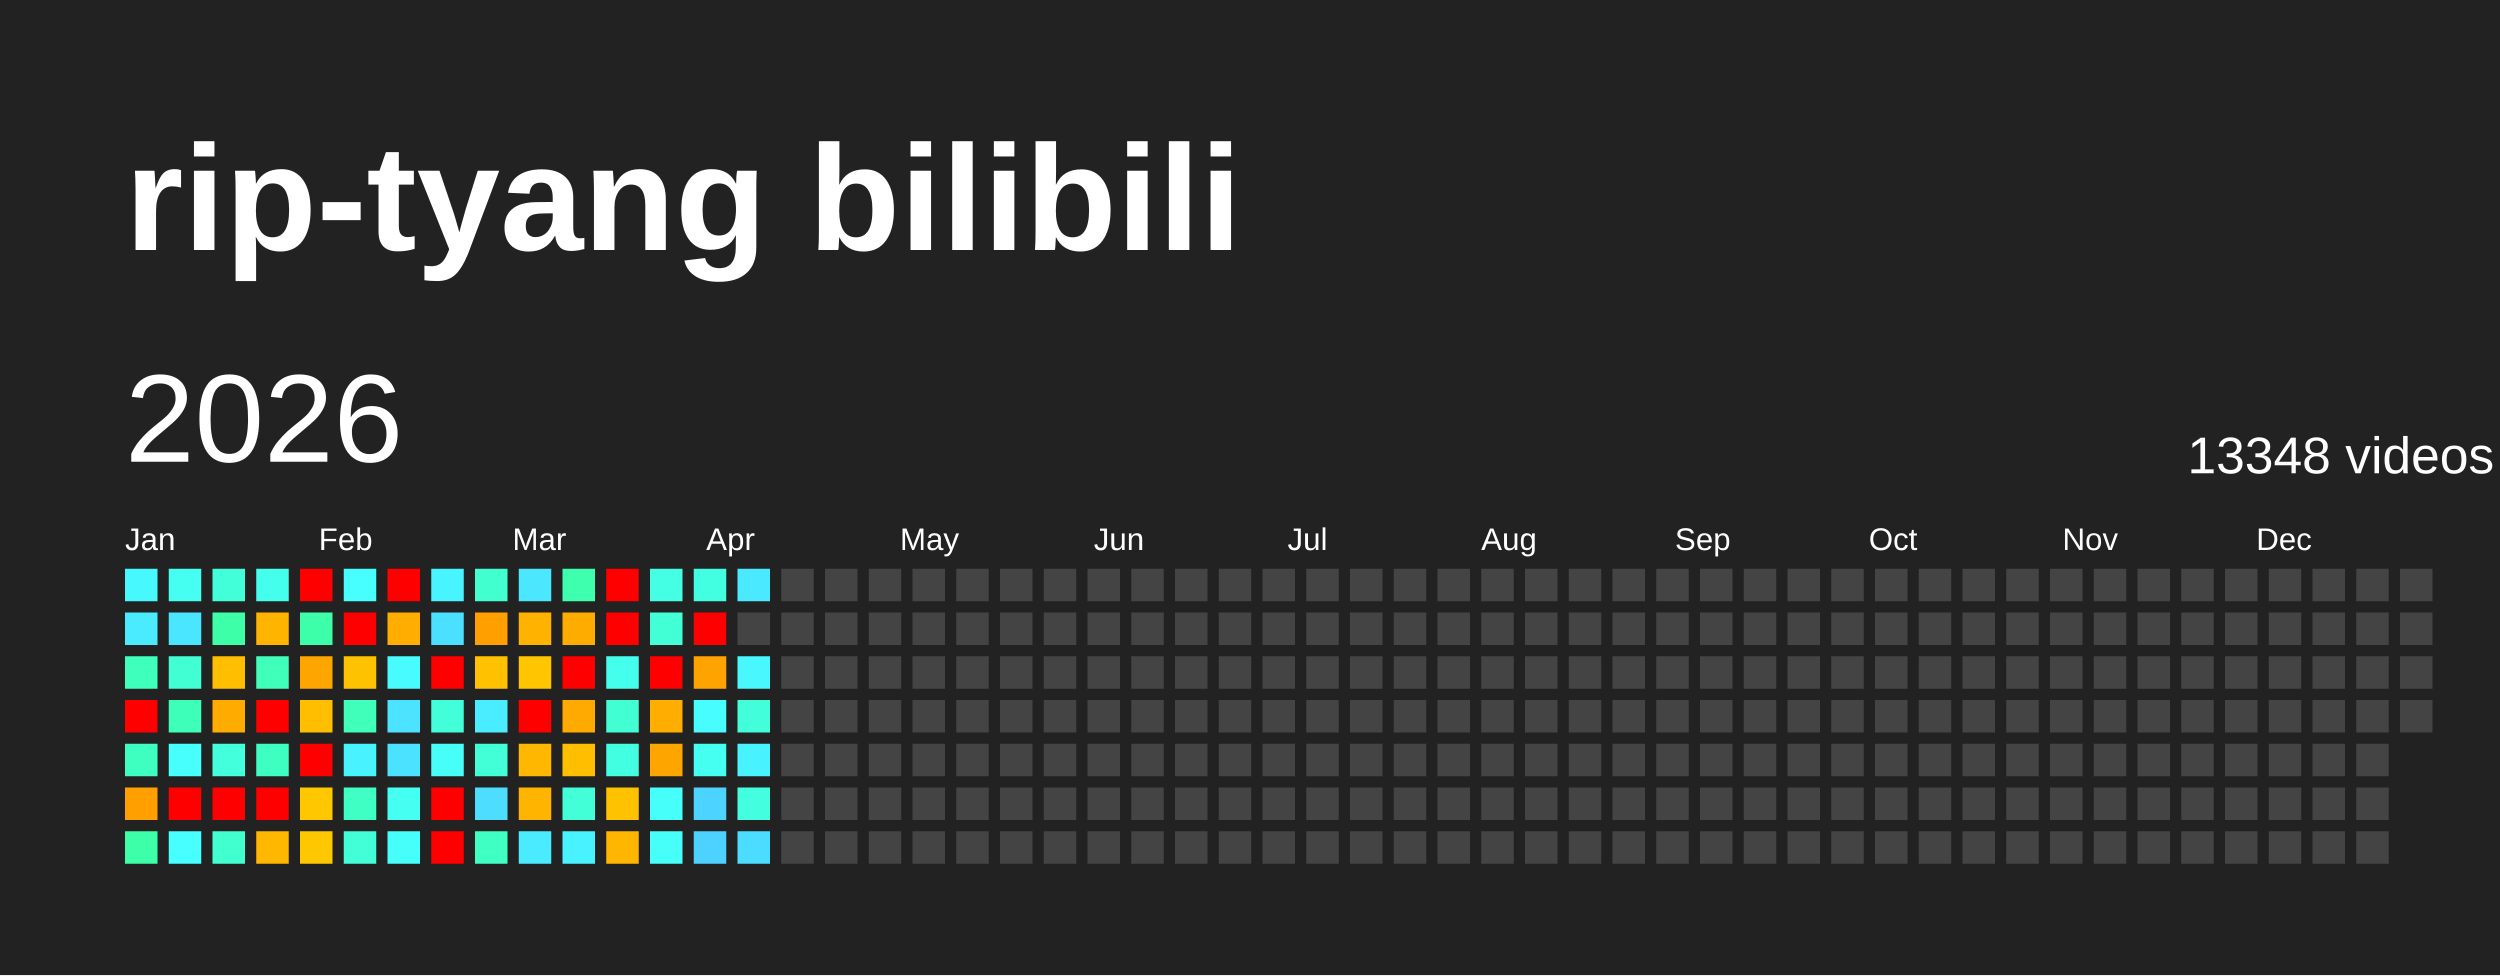
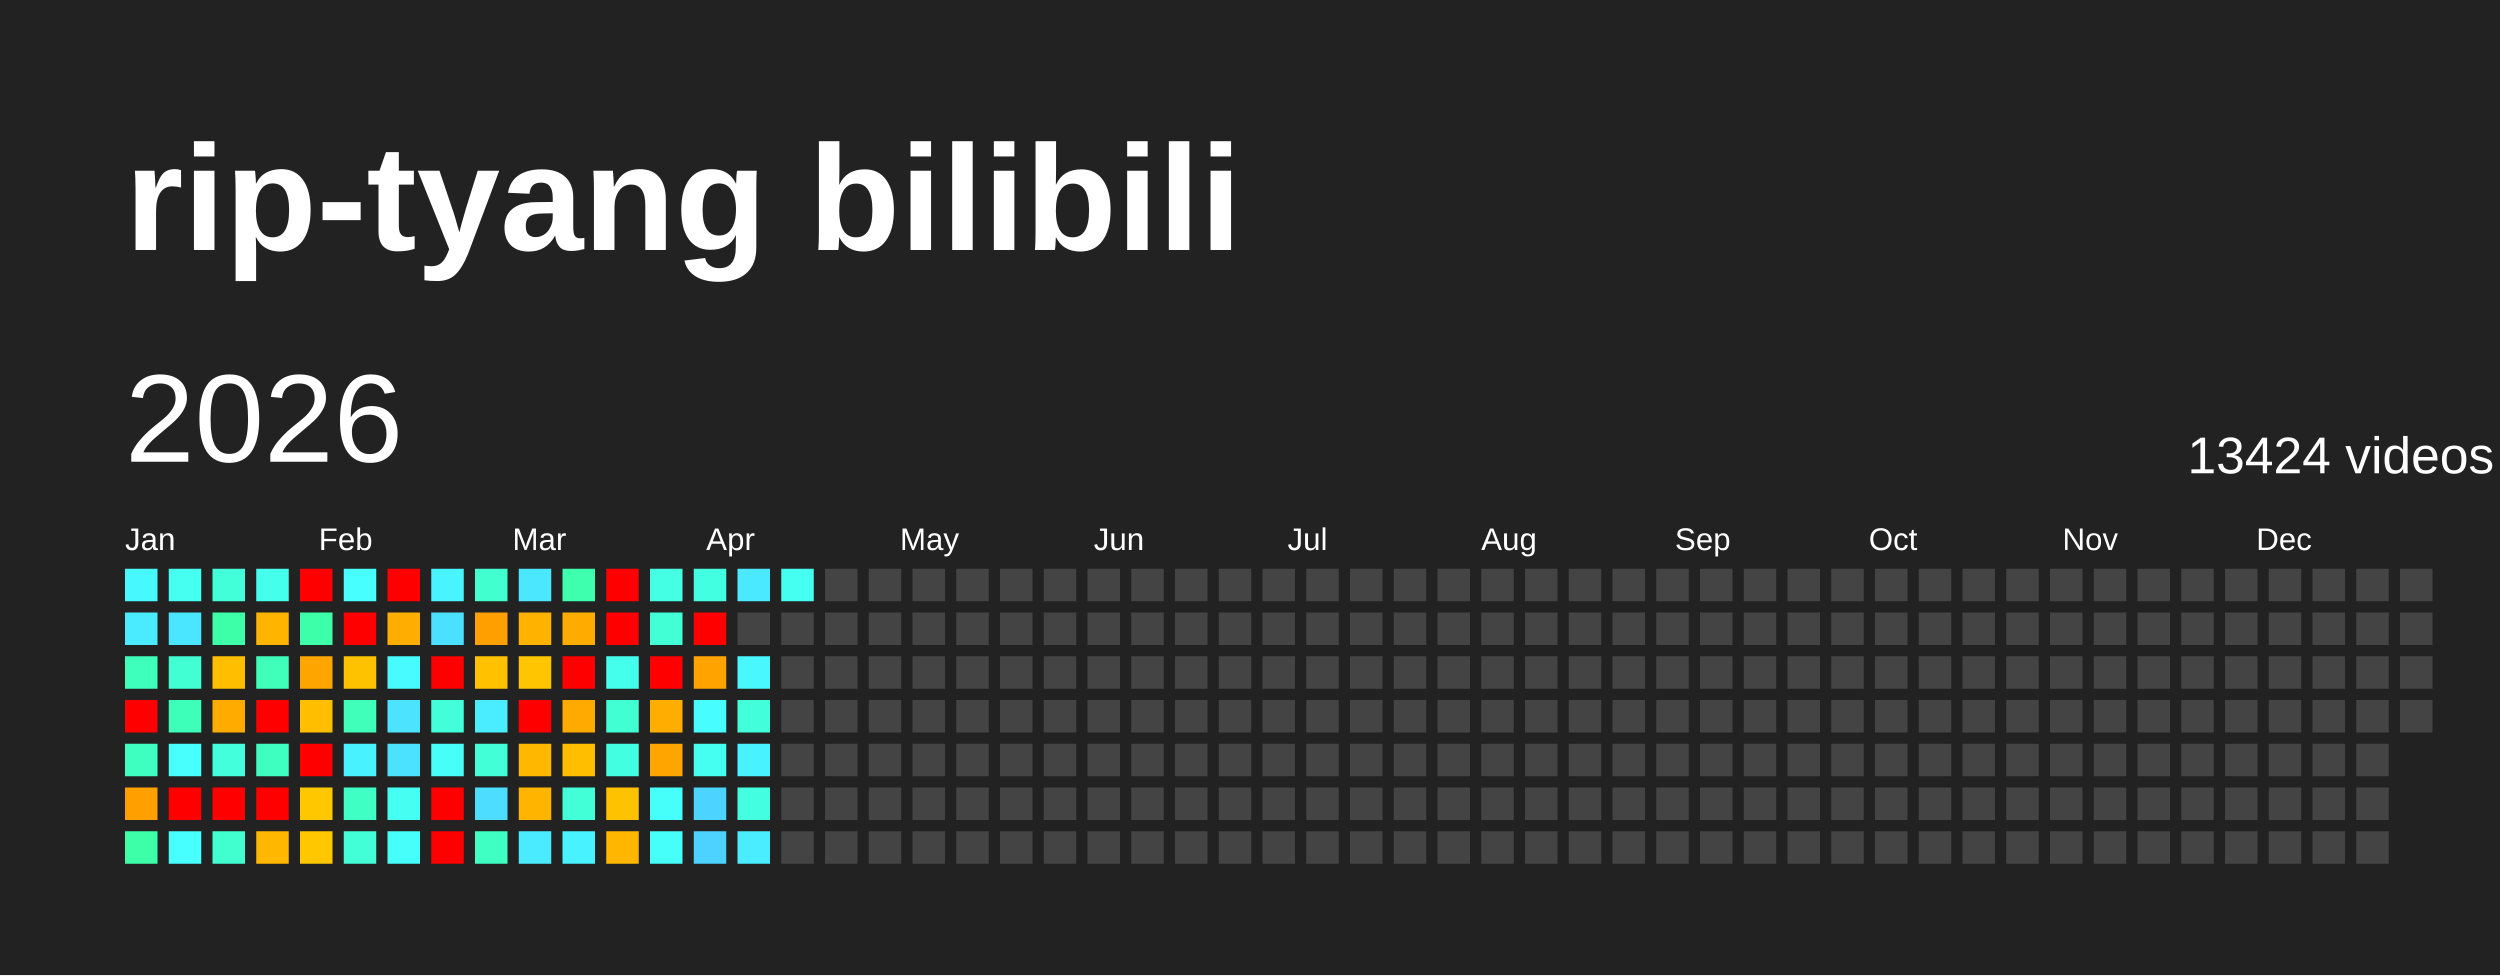
<svg xmlns="http://www.w3.org/2000/svg" baseProfile="full" height="78mm" version="1.1" viewBox="0,0,200,78" width="200mm">
  <defs />
  <rect fill="#222222" height="78" width="200" x="0" y="0" />
  <text fill="#FFFFFF" style="font-size:12px; font-family:Arial; font-weight:bold;" x="10" y="20">rip-tyang bilibili</text>
  <text dominant-baseline="hanging" fill="#FFFFFF" style="font-size:10.0px; font-family:Arial;" x="10" y="30">2026</text>
-   <text dominant-baseline="hanging" fill="#FFFFFF" style="font-size:4.125px; font-family:Arial;" x="175" y="35">13348 videos</text>
+   <text dominant-baseline="hanging" fill="#FFFFFF" style="font-size:4.125px; font-family:Arial;" x="175" y="35">13424 videos</text>
  <text fill="#FFFFFF" style="font-size:2.5px; font-family:Arial" x="10.0" y="44">Jan</text>
  <text fill="#FFFFFF" style="font-size:2.5px; font-family:Arial" x="25.5" y="44">Feb</text>
  <text fill="#FFFFFF" style="font-size:2.5px; font-family:Arial" x="41.0" y="44">Mar</text>
  <text fill="#FFFFFF" style="font-size:2.5px; font-family:Arial" x="56.5" y="44">Apr</text>
  <text fill="#FFFFFF" style="font-size:2.5px; font-family:Arial" x="72.0" y="44">May</text>
  <text fill="#FFFFFF" style="font-size:2.5px; font-family:Arial" x="87.5" y="44">Jun</text>
  <text fill="#FFFFFF" style="font-size:2.5px; font-family:Arial" x="103.0" y="44">Jul</text>
  <text fill="#FFFFFF" style="font-size:2.5px; font-family:Arial" x="118.5" y="44">Aug</text>
  <text fill="#FFFFFF" style="font-size:2.5px; font-family:Arial" x="134.0" y="44">Sep</text>
  <text fill="#FFFFFF" style="font-size:2.5px; font-family:Arial" x="149.5" y="44">Oct</text>
  <text fill="#FFFFFF" style="font-size:2.5px; font-family:Arial" x="165.0" y="44">Nov</text>
  <text fill="#FFFFFF" style="font-size:2.5px; font-family:Arial" x="180.5" y="44">Dec</text>
  <rect fill="#48f8ff" height="2.6" width="2.6" x="10.0" y="45.5" />
  <rect fill="#4aeaff" height="2.6" width="2.6" x="10.0" y="49.0" />
  <rect fill="#3fffbc" height="2.6" width="2.6" x="10.0" y="52.5" />
  <rect fill="red" height="2.6" width="2.6" x="10.0" y="56.0" />
  <rect fill="#3fffc0" height="2.6" width="2.6" x="10.0" y="59.5" />
  <rect fill="#ffa000" height="2.6" width="2.6" x="10.0" y="63.0" />
  <rect fill="#3cffa8" height="2.6" width="2.6" x="10.0" y="66.5" />
  <rect fill="#45fff0" height="2.6" width="2.6" x="13.5" y="45.5" />
  <rect fill="#4ae6ff" height="2.6" width="2.6" x="13.5" y="49.0" />
  <rect fill="#41ffd3" height="2.6" width="2.6" x="13.5" y="52.5" />
  <rect fill="#3effb9" height="2.6" width="2.6" x="13.5" y="56.0" />
  <rect fill="#47fffc" height="2.6" width="2.6" x="13.5" y="59.5" />
  <rect fill="red" height="2.6" width="2.6" x="13.5" y="63.0" />
  <rect fill="#47ffff" height="2.6" width="2.6" x="13.5" y="66.5" />
  <rect fill="#42ffd9" height="2.6" width="2.6" x="17.0" y="45.5" />
  <rect fill="#3cffa8" height="2.6" width="2.6" x="17.0" y="49.0" />
  <rect fill="#ffbf00" height="2.6" width="2.6" x="17.0" y="52.5" />
  <rect fill="#ffab00" height="2.6" width="2.6" x="17.0" y="56.0" />
  <rect fill="#43ffdc" height="2.6" width="2.6" x="17.0" y="59.5" />
  <rect fill="red" height="2.6" width="2.6" x="17.0" y="63.0" />
  <rect fill="#41ffcf" height="2.6" width="2.6" x="17.0" y="66.5" />
  <rect fill="#45ffed" height="2.6" width="2.6" x="20.5" y="45.5" />
  <rect fill="#ffb500" height="2.6" width="2.6" x="20.5" y="49.0" />
  <rect fill="#3fffba" height="2.6" width="2.6" x="20.5" y="52.5" />
  <rect fill="red" height="2.6" width="2.6" x="20.5" y="56.0" />
  <rect fill="#3fffc0" height="2.6" width="2.6" x="20.5" y="59.5" />
  <rect fill="red" height="2.6" width="2.6" x="20.5" y="63.0" />
  <rect fill="#ffb700" height="2.6" width="2.6" x="20.5" y="66.5" />
  <rect fill="red" height="2.6" width="2.6" x="24.0" y="45.5" />
  <rect fill="#3dffa9" height="2.6" width="2.6" x="24.0" y="49.0" />
  <rect fill="#ffa500" height="2.6" width="2.6" x="24.0" y="52.5" />
  <rect fill="#ffbf00" height="2.6" width="2.6" x="24.0" y="56.0" />
  <rect fill="red" height="2.6" width="2.6" x="24.0" y="59.5" />
  <rect fill="#ffc700" height="2.6" width="2.6" x="24.0" y="63.0" />
  <rect fill="#ffc700" height="2.6" width="2.6" x="24.0" y="66.5" />
  <rect fill="#47fffe" height="2.6" width="2.6" x="27.5" y="45.5" />
  <rect fill="red" height="2.6" width="2.6" x="27.5" y="49.0" />
  <rect fill="#ffc200" height="2.6" width="2.6" x="27.5" y="52.5" />
  <rect fill="#3fffba" height="2.6" width="2.6" x="27.5" y="56.0" />
  <rect fill="#49f2ff" height="2.6" width="2.6" x="27.5" y="59.5" />
  <rect fill="#40ffc4" height="2.6" width="2.6" x="27.5" y="63.0" />
  <rect fill="#42ffd7" height="2.6" width="2.6" x="27.5" y="66.5" />
  <rect fill="red" height="2.6" width="2.6" x="31.0" y="45.5" />
  <rect fill="#ffae00" height="2.6" width="2.6" x="31.0" y="49.0" />
  <rect fill="#48fbff" height="2.6" width="2.6" x="31.0" y="52.5" />
  <rect fill="#4be3ff" height="2.6" width="2.6" x="31.0" y="56.0" />
  <rect fill="#4be2ff" height="2.6" width="2.6" x="31.0" y="59.5" />
  <rect fill="#45fff3" height="2.6" width="2.6" x="31.0" y="63.0" />
  <rect fill="#46fffa" height="2.6" width="2.6" x="31.0" y="66.5" />
  <rect fill="#48f4ff" height="2.6" width="2.6" x="34.5" y="45.5" />
  <rect fill="#4be0ff" height="2.6" width="2.6" x="34.5" y="49.0" />
  <rect fill="red" height="2.6" width="2.6" x="34.5" y="52.5" />
  <rect fill="#42ffda" height="2.6" width="2.6" x="34.5" y="56.0" />
  <rect fill="#46fff8" height="2.6" width="2.6" x="34.5" y="59.5" />
  <rect fill="red" height="2.6" width="2.6" x="34.5" y="63.0" />
  <rect fill="red" height="2.6" width="2.6" x="34.5" y="66.5" />
  <rect fill="#41ffcf" height="2.6" width="2.6" x="38.0" y="45.5" />
  <rect fill="#ff9f00" height="2.6" width="2.6" x="38.0" y="49.0" />
  <rect fill="#ffc100" height="2.6" width="2.6" x="38.0" y="52.5" />
  <rect fill="#49edff" height="2.6" width="2.6" x="38.0" y="56.0" />
  <rect fill="#42ffd8" height="2.6" width="2.6" x="38.0" y="59.5" />
  <rect fill="#4cddff" height="2.6" width="2.6" x="38.0" y="63.0" />
  <rect fill="#3fffc2" height="2.6" width="2.6" x="38.0" y="66.5" />
  <rect fill="#4ae7ff" height="2.6" width="2.6" x="41.5" y="45.5" />
  <rect fill="#ffb200" height="2.6" width="2.6" x="41.5" y="49.0" />
  <rect fill="#ffc600" height="2.6" width="2.6" x="41.5" y="52.5" />
  <rect fill="red" height="2.6" width="2.6" x="41.5" y="56.0" />
  <rect fill="#ffb700" height="2.6" width="2.6" x="41.5" y="59.5" />
  <rect fill="#ffb400" height="2.6" width="2.6" x="41.5" y="63.0" />
  <rect fill="#4aebff" height="2.6" width="2.6" x="41.5" y="66.5" />
  <rect fill="#3dffad" height="2.6" width="2.6" x="45.0" y="45.5" />
  <rect fill="#ffac00" height="2.6" width="2.6" x="45.0" y="49.0" />
  <rect fill="red" height="2.6" width="2.6" x="45.0" y="52.5" />
  <rect fill="#ffaa00" height="2.6" width="2.6" x="45.0" y="56.0" />
  <rect fill="#ffbf00" height="2.6" width="2.6" x="45.0" y="59.5" />
  <rect fill="#42ffd7" height="2.6" width="2.6" x="45.0" y="63.0" />
  <rect fill="#49f2ff" height="2.6" width="2.6" x="45.0" y="66.5" />
  <rect fill="red" height="2.6" width="2.6" x="48.5" y="45.5" />
  <rect fill="red" height="2.6" width="2.6" x="48.5" y="49.0" />
  <rect fill="#45ffed" height="2.6" width="2.6" x="48.5" y="52.5" />
  <rect fill="#41ffd2" height="2.6" width="2.6" x="48.5" y="56.0" />
  <rect fill="#43ffe2" height="2.6" width="2.6" x="48.5" y="59.5" />
  <rect fill="#ffc200" height="2.6" width="2.6" x="48.5" y="63.0" />
  <rect fill="#ffb600" height="2.6" width="2.6" x="48.5" y="66.5" />
  <rect fill="#44ffe4" height="2.6" width="2.6" x="52.0" y="45.5" />
  <rect fill="#42ffd5" height="2.6" width="2.6" x="52.0" y="49.0" />
  <rect fill="red" height="2.6" width="2.6" x="52.0" y="52.5" />
  <rect fill="#ffae00" height="2.6" width="2.6" x="52.0" y="56.0" />
  <rect fill="#ffa500" height="2.6" width="2.6" x="52.0" y="59.5" />
  <rect fill="#46fffa" height="2.6" width="2.6" x="52.0" y="63.0" />
  <rect fill="#46fff9" height="2.6" width="2.6" x="52.0" y="66.5" />
  <rect fill="#43ffe1" height="2.6" width="2.6" x="55.5" y="45.5" />
  <rect fill="red" height="2.6" width="2.6" x="55.5" y="49.0" />
  <rect fill="#ffa300" height="2.6" width="2.6" x="55.5" y="52.5" />
  <rect fill="#47fdff" height="2.6" width="2.6" x="55.5" y="56.0" />
  <rect fill="#45fff0" height="2.6" width="2.6" x="55.5" y="59.5" />
  <rect fill="#4dd3ff" height="2.6" width="2.6" x="55.5" y="63.0" />
  <rect fill="#4dd2ff" height="2.6" width="2.6" x="55.5" y="66.5" />
  <rect fill="#4ae9ff" height="2.6" width="2.6" x="59.0" y="45.5" />
  <rect fill="#444444" height="2.6" width="2.6" x="59.0" y="49.0" />
  <rect fill="#48f7ff" height="2.6" width="2.6" x="59.0" y="52.5" />
  <rect fill="#42ffd9" height="2.6" width="2.6" x="59.0" y="56.0" />
  <rect fill="#49f2ff" height="2.6" width="2.6" x="59.0" y="59.5" />
  <rect fill="#43ffe0" height="2.6" width="2.6" x="59.0" y="63.0" />
-   <rect fill="#4cdcff" height="2.6" width="2.6" x="59.0" y="66.5" />
-   <rect fill="#444444" height="2.6" width="2.6" x="62.5" y="45.5" />
+   <rect fill="#4aecff" height="2.6" width="2.6" x="59.0" y="66.5" />
+   <rect fill="#45fff1" height="2.6" width="2.6" x="62.5" y="45.5" />
  <rect fill="#444444" height="2.6" width="2.6" x="62.5" y="49.0" />
  <rect fill="#444444" height="2.6" width="2.6" x="62.5" y="52.5" />
  <rect fill="#444444" height="2.6" width="2.6" x="62.5" y="56.0" />
  <rect fill="#444444" height="2.6" width="2.6" x="62.5" y="59.5" />
  <rect fill="#444444" height="2.6" width="2.6" x="62.5" y="63.0" />
  <rect fill="#444444" height="2.6" width="2.6" x="62.5" y="66.5" />
  <rect fill="#444444" height="2.6" width="2.6" x="66.0" y="45.5" />
  <rect fill="#444444" height="2.6" width="2.6" x="66.0" y="49.0" />
  <rect fill="#444444" height="2.6" width="2.6" x="66.0" y="52.5" />
  <rect fill="#444444" height="2.6" width="2.6" x="66.0" y="56.0" />
  <rect fill="#444444" height="2.6" width="2.6" x="66.0" y="59.5" />
  <rect fill="#444444" height="2.6" width="2.6" x="66.0" y="63.0" />
  <rect fill="#444444" height="2.6" width="2.6" x="66.0" y="66.5" />
  <rect fill="#444444" height="2.6" width="2.6" x="69.5" y="45.5" />
  <rect fill="#444444" height="2.6" width="2.6" x="69.5" y="49.0" />
  <rect fill="#444444" height="2.6" width="2.6" x="69.5" y="52.5" />
  <rect fill="#444444" height="2.6" width="2.6" x="69.5" y="56.0" />
  <rect fill="#444444" height="2.6" width="2.6" x="69.5" y="59.5" />
  <rect fill="#444444" height="2.6" width="2.6" x="69.5" y="63.0" />
  <rect fill="#444444" height="2.6" width="2.6" x="69.5" y="66.5" />
  <rect fill="#444444" height="2.6" width="2.6" x="73.0" y="45.5" />
  <rect fill="#444444" height="2.6" width="2.6" x="73.0" y="49.0" />
  <rect fill="#444444" height="2.6" width="2.6" x="73.0" y="52.5" />
  <rect fill="#444444" height="2.6" width="2.6" x="73.0" y="56.0" />
  <rect fill="#444444" height="2.6" width="2.6" x="73.0" y="59.5" />
  <rect fill="#444444" height="2.6" width="2.6" x="73.0" y="63.0" />
  <rect fill="#444444" height="2.6" width="2.6" x="73.0" y="66.5" />
  <rect fill="#444444" height="2.6" width="2.6" x="76.5" y="45.5" />
  <rect fill="#444444" height="2.6" width="2.6" x="76.5" y="49.0" />
  <rect fill="#444444" height="2.6" width="2.6" x="76.5" y="52.5" />
  <rect fill="#444444" height="2.6" width="2.6" x="76.5" y="56.0" />
  <rect fill="#444444" height="2.6" width="2.6" x="76.5" y="59.5" />
  <rect fill="#444444" height="2.6" width="2.6" x="76.5" y="63.0" />
  <rect fill="#444444" height="2.6" width="2.6" x="76.5" y="66.5" />
  <rect fill="#444444" height="2.6" width="2.6" x="80.0" y="45.5" />
  <rect fill="#444444" height="2.6" width="2.6" x="80.0" y="49.0" />
  <rect fill="#444444" height="2.6" width="2.6" x="80.0" y="52.5" />
  <rect fill="#444444" height="2.6" width="2.6" x="80.0" y="56.0" />
  <rect fill="#444444" height="2.6" width="2.6" x="80.0" y="59.5" />
  <rect fill="#444444" height="2.6" width="2.6" x="80.0" y="63.0" />
  <rect fill="#444444" height="2.6" width="2.6" x="80.0" y="66.5" />
  <rect fill="#444444" height="2.6" width="2.6" x="83.5" y="45.5" />
  <rect fill="#444444" height="2.6" width="2.6" x="83.5" y="49.0" />
  <rect fill="#444444" height="2.6" width="2.6" x="83.5" y="52.5" />
  <rect fill="#444444" height="2.6" width="2.6" x="83.5" y="56.0" />
  <rect fill="#444444" height="2.6" width="2.6" x="83.5" y="59.5" />
  <rect fill="#444444" height="2.6" width="2.6" x="83.5" y="63.0" />
  <rect fill="#444444" height="2.6" width="2.6" x="83.5" y="66.5" />
  <rect fill="#444444" height="2.6" width="2.6" x="87.0" y="45.5" />
  <rect fill="#444444" height="2.6" width="2.6" x="87.0" y="49.0" />
  <rect fill="#444444" height="2.6" width="2.6" x="87.0" y="52.5" />
  <rect fill="#444444" height="2.6" width="2.6" x="87.0" y="56.0" />
  <rect fill="#444444" height="2.6" width="2.6" x="87.0" y="59.5" />
  <rect fill="#444444" height="2.6" width="2.6" x="87.0" y="63.0" />
  <rect fill="#444444" height="2.6" width="2.6" x="87.0" y="66.5" />
  <rect fill="#444444" height="2.6" width="2.6" x="90.5" y="45.5" />
  <rect fill="#444444" height="2.6" width="2.6" x="90.5" y="49.0" />
  <rect fill="#444444" height="2.6" width="2.6" x="90.5" y="52.5" />
  <rect fill="#444444" height="2.6" width="2.6" x="90.5" y="56.0" />
  <rect fill="#444444" height="2.6" width="2.6" x="90.5" y="59.5" />
  <rect fill="#444444" height="2.6" width="2.6" x="90.5" y="63.0" />
  <rect fill="#444444" height="2.6" width="2.6" x="90.5" y="66.5" />
  <rect fill="#444444" height="2.6" width="2.6" x="94.0" y="45.5" />
  <rect fill="#444444" height="2.6" width="2.6" x="94.0" y="49.0" />
  <rect fill="#444444" height="2.6" width="2.6" x="94.0" y="52.5" />
  <rect fill="#444444" height="2.6" width="2.6" x="94.0" y="56.0" />
  <rect fill="#444444" height="2.6" width="2.6" x="94.0" y="59.5" />
  <rect fill="#444444" height="2.6" width="2.6" x="94.0" y="63.0" />
  <rect fill="#444444" height="2.6" width="2.6" x="94.0" y="66.5" />
  <rect fill="#444444" height="2.6" width="2.6" x="97.5" y="45.5" />
  <rect fill="#444444" height="2.6" width="2.6" x="97.5" y="49.0" />
  <rect fill="#444444" height="2.6" width="2.6" x="97.5" y="52.5" />
  <rect fill="#444444" height="2.6" width="2.6" x="97.5" y="56.0" />
  <rect fill="#444444" height="2.6" width="2.6" x="97.5" y="59.5" />
  <rect fill="#444444" height="2.6" width="2.6" x="97.5" y="63.0" />
  <rect fill="#444444" height="2.6" width="2.6" x="97.5" y="66.5" />
  <rect fill="#444444" height="2.6" width="2.6" x="101.0" y="45.5" />
  <rect fill="#444444" height="2.6" width="2.6" x="101.0" y="49.0" />
  <rect fill="#444444" height="2.6" width="2.6" x="101.0" y="52.5" />
  <rect fill="#444444" height="2.6" width="2.6" x="101.0" y="56.0" />
  <rect fill="#444444" height="2.6" width="2.6" x="101.0" y="59.5" />
  <rect fill="#444444" height="2.6" width="2.6" x="101.0" y="63.0" />
  <rect fill="#444444" height="2.6" width="2.6" x="101.0" y="66.5" />
  <rect fill="#444444" height="2.6" width="2.6" x="104.5" y="45.5" />
  <rect fill="#444444" height="2.6" width="2.6" x="104.5" y="49.0" />
  <rect fill="#444444" height="2.6" width="2.6" x="104.5" y="52.5" />
  <rect fill="#444444" height="2.6" width="2.6" x="104.5" y="56.0" />
  <rect fill="#444444" height="2.6" width="2.6" x="104.5" y="59.5" />
  <rect fill="#444444" height="2.6" width="2.6" x="104.5" y="63.0" />
  <rect fill="#444444" height="2.6" width="2.6" x="104.5" y="66.5" />
  <rect fill="#444444" height="2.6" width="2.6" x="108.0" y="45.5" />
  <rect fill="#444444" height="2.6" width="2.6" x="108.0" y="49.0" />
  <rect fill="#444444" height="2.6" width="2.6" x="108.0" y="52.5" />
  <rect fill="#444444" height="2.6" width="2.6" x="108.0" y="56.0" />
  <rect fill="#444444" height="2.6" width="2.6" x="108.0" y="59.5" />
  <rect fill="#444444" height="2.6" width="2.6" x="108.0" y="63.0" />
  <rect fill="#444444" height="2.6" width="2.6" x="108.0" y="66.5" />
  <rect fill="#444444" height="2.6" width="2.6" x="111.5" y="45.5" />
  <rect fill="#444444" height="2.6" width="2.6" x="111.5" y="49.0" />
  <rect fill="#444444" height="2.6" width="2.6" x="111.5" y="52.5" />
  <rect fill="#444444" height="2.6" width="2.6" x="111.5" y="56.0" />
  <rect fill="#444444" height="2.6" width="2.6" x="111.5" y="59.5" />
  <rect fill="#444444" height="2.6" width="2.6" x="111.5" y="63.0" />
  <rect fill="#444444" height="2.6" width="2.6" x="111.5" y="66.5" />
  <rect fill="#444444" height="2.6" width="2.6" x="115.0" y="45.5" />
  <rect fill="#444444" height="2.6" width="2.6" x="115.0" y="49.0" />
  <rect fill="#444444" height="2.6" width="2.6" x="115.0" y="52.5" />
  <rect fill="#444444" height="2.6" width="2.6" x="115.0" y="56.0" />
  <rect fill="#444444" height="2.6" width="2.6" x="115.0" y="59.5" />
  <rect fill="#444444" height="2.6" width="2.6" x="115.0" y="63.0" />
  <rect fill="#444444" height="2.6" width="2.6" x="115.0" y="66.5" />
  <rect fill="#444444" height="2.6" width="2.6" x="118.5" y="45.5" />
  <rect fill="#444444" height="2.6" width="2.6" x="118.5" y="49.0" />
  <rect fill="#444444" height="2.6" width="2.6" x="118.5" y="52.5" />
  <rect fill="#444444" height="2.6" width="2.6" x="118.5" y="56.0" />
  <rect fill="#444444" height="2.6" width="2.6" x="118.5" y="59.5" />
  <rect fill="#444444" height="2.6" width="2.6" x="118.5" y="63.0" />
  <rect fill="#444444" height="2.6" width="2.6" x="118.5" y="66.5" />
  <rect fill="#444444" height="2.6" width="2.6" x="122.0" y="45.5" />
  <rect fill="#444444" height="2.6" width="2.6" x="122.0" y="49.0" />
  <rect fill="#444444" height="2.6" width="2.6" x="122.0" y="52.5" />
  <rect fill="#444444" height="2.6" width="2.6" x="122.0" y="56.0" />
  <rect fill="#444444" height="2.6" width="2.6" x="122.0" y="59.5" />
  <rect fill="#444444" height="2.6" width="2.6" x="122.0" y="63.0" />
  <rect fill="#444444" height="2.6" width="2.6" x="122.0" y="66.5" />
  <rect fill="#444444" height="2.6" width="2.6" x="125.5" y="45.5" />
  <rect fill="#444444" height="2.6" width="2.6" x="125.5" y="49.0" />
  <rect fill="#444444" height="2.6" width="2.6" x="125.5" y="52.5" />
  <rect fill="#444444" height="2.6" width="2.6" x="125.5" y="56.0" />
  <rect fill="#444444" height="2.6" width="2.6" x="125.5" y="59.5" />
  <rect fill="#444444" height="2.6" width="2.6" x="125.5" y="63.0" />
  <rect fill="#444444" height="2.6" width="2.6" x="125.5" y="66.5" />
  <rect fill="#444444" height="2.6" width="2.6" x="129.0" y="45.5" />
  <rect fill="#444444" height="2.6" width="2.6" x="129.0" y="49.0" />
  <rect fill="#444444" height="2.6" width="2.6" x="129.0" y="52.5" />
  <rect fill="#444444" height="2.6" width="2.6" x="129.0" y="56.0" />
  <rect fill="#444444" height="2.6" width="2.6" x="129.0" y="59.5" />
  <rect fill="#444444" height="2.6" width="2.6" x="129.0" y="63.0" />
  <rect fill="#444444" height="2.6" width="2.6" x="129.0" y="66.5" />
  <rect fill="#444444" height="2.6" width="2.6" x="132.5" y="45.5" />
  <rect fill="#444444" height="2.6" width="2.6" x="132.5" y="49.0" />
  <rect fill="#444444" height="2.6" width="2.6" x="132.5" y="52.5" />
  <rect fill="#444444" height="2.6" width="2.6" x="132.5" y="56.0" />
  <rect fill="#444444" height="2.6" width="2.6" x="132.5" y="59.5" />
  <rect fill="#444444" height="2.6" width="2.6" x="132.5" y="63.0" />
  <rect fill="#444444" height="2.6" width="2.6" x="132.5" y="66.5" />
  <rect fill="#444444" height="2.6" width="2.6" x="136.0" y="45.5" />
  <rect fill="#444444" height="2.6" width="2.6" x="136.0" y="49.0" />
  <rect fill="#444444" height="2.6" width="2.6" x="136.0" y="52.5" />
  <rect fill="#444444" height="2.6" width="2.6" x="136.0" y="56.0" />
  <rect fill="#444444" height="2.6" width="2.6" x="136.0" y="59.5" />
  <rect fill="#444444" height="2.6" width="2.6" x="136.0" y="63.0" />
  <rect fill="#444444" height="2.6" width="2.6" x="136.0" y="66.5" />
  <rect fill="#444444" height="2.6" width="2.6" x="139.5" y="45.5" />
  <rect fill="#444444" height="2.6" width="2.6" x="139.5" y="49.0" />
  <rect fill="#444444" height="2.6" width="2.6" x="139.5" y="52.5" />
  <rect fill="#444444" height="2.6" width="2.6" x="139.5" y="56.0" />
  <rect fill="#444444" height="2.6" width="2.6" x="139.5" y="59.5" />
  <rect fill="#444444" height="2.6" width="2.6" x="139.5" y="63.0" />
  <rect fill="#444444" height="2.6" width="2.6" x="139.5" y="66.5" />
  <rect fill="#444444" height="2.6" width="2.6" x="143.0" y="45.5" />
  <rect fill="#444444" height="2.6" width="2.6" x="143.0" y="49.0" />
  <rect fill="#444444" height="2.6" width="2.6" x="143.0" y="52.5" />
  <rect fill="#444444" height="2.6" width="2.6" x="143.0" y="56.0" />
  <rect fill="#444444" height="2.6" width="2.6" x="143.0" y="59.5" />
  <rect fill="#444444" height="2.6" width="2.6" x="143.0" y="63.0" />
  <rect fill="#444444" height="2.6" width="2.6" x="143.0" y="66.5" />
  <rect fill="#444444" height="2.6" width="2.6" x="146.5" y="45.5" />
  <rect fill="#444444" height="2.6" width="2.6" x="146.5" y="49.0" />
  <rect fill="#444444" height="2.6" width="2.6" x="146.5" y="52.5" />
  <rect fill="#444444" height="2.6" width="2.6" x="146.5" y="56.0" />
  <rect fill="#444444" height="2.6" width="2.6" x="146.5" y="59.5" />
  <rect fill="#444444" height="2.6" width="2.6" x="146.5" y="63.0" />
  <rect fill="#444444" height="2.6" width="2.6" x="146.5" y="66.5" />
  <rect fill="#444444" height="2.6" width="2.6" x="150.0" y="45.5" />
  <rect fill="#444444" height="2.6" width="2.6" x="150.0" y="49.0" />
  <rect fill="#444444" height="2.6" width="2.6" x="150.0" y="52.5" />
  <rect fill="#444444" height="2.6" width="2.6" x="150.0" y="56.0" />
  <rect fill="#444444" height="2.6" width="2.6" x="150.0" y="59.5" />
  <rect fill="#444444" height="2.6" width="2.6" x="150.0" y="63.0" />
  <rect fill="#444444" height="2.6" width="2.6" x="150.0" y="66.5" />
  <rect fill="#444444" height="2.6" width="2.6" x="153.5" y="45.5" />
  <rect fill="#444444" height="2.6" width="2.6" x="153.5" y="49.0" />
  <rect fill="#444444" height="2.6" width="2.6" x="153.5" y="52.5" />
  <rect fill="#444444" height="2.6" width="2.6" x="153.5" y="56.0" />
  <rect fill="#444444" height="2.6" width="2.6" x="153.5" y="59.5" />
  <rect fill="#444444" height="2.6" width="2.6" x="153.5" y="63.0" />
  <rect fill="#444444" height="2.6" width="2.6" x="153.5" y="66.5" />
  <rect fill="#444444" height="2.6" width="2.6" x="157.0" y="45.5" />
  <rect fill="#444444" height="2.6" width="2.6" x="157.0" y="49.0" />
  <rect fill="#444444" height="2.6" width="2.6" x="157.0" y="52.5" />
  <rect fill="#444444" height="2.6" width="2.6" x="157.0" y="56.0" />
  <rect fill="#444444" height="2.6" width="2.6" x="157.0" y="59.5" />
  <rect fill="#444444" height="2.6" width="2.6" x="157.0" y="63.0" />
  <rect fill="#444444" height="2.6" width="2.6" x="157.0" y="66.5" />
  <rect fill="#444444" height="2.6" width="2.6" x="160.5" y="45.5" />
  <rect fill="#444444" height="2.6" width="2.6" x="160.5" y="49.0" />
  <rect fill="#444444" height="2.6" width="2.6" x="160.5" y="52.5" />
  <rect fill="#444444" height="2.6" width="2.6" x="160.5" y="56.0" />
  <rect fill="#444444" height="2.6" width="2.6" x="160.5" y="59.5" />
  <rect fill="#444444" height="2.6" width="2.6" x="160.5" y="63.0" />
  <rect fill="#444444" height="2.6" width="2.6" x="160.5" y="66.5" />
  <rect fill="#444444" height="2.6" width="2.6" x="164.0" y="45.5" />
  <rect fill="#444444" height="2.6" width="2.6" x="164.0" y="49.0" />
  <rect fill="#444444" height="2.6" width="2.6" x="164.0" y="52.5" />
  <rect fill="#444444" height="2.6" width="2.6" x="164.0" y="56.0" />
  <rect fill="#444444" height="2.6" width="2.6" x="164.0" y="59.5" />
  <rect fill="#444444" height="2.6" width="2.6" x="164.0" y="63.0" />
  <rect fill="#444444" height="2.6" width="2.6" x="164.0" y="66.5" />
  <rect fill="#444444" height="2.6" width="2.6" x="167.5" y="45.5" />
  <rect fill="#444444" height="2.6" width="2.6" x="167.5" y="49.0" />
  <rect fill="#444444" height="2.6" width="2.6" x="167.5" y="52.5" />
  <rect fill="#444444" height="2.6" width="2.6" x="167.5" y="56.0" />
  <rect fill="#444444" height="2.6" width="2.6" x="167.5" y="59.5" />
  <rect fill="#444444" height="2.6" width="2.6" x="167.5" y="63.0" />
  <rect fill="#444444" height="2.6" width="2.6" x="167.5" y="66.5" />
  <rect fill="#444444" height="2.6" width="2.6" x="171.0" y="45.5" />
  <rect fill="#444444" height="2.6" width="2.6" x="171.0" y="49.0" />
  <rect fill="#444444" height="2.6" width="2.6" x="171.0" y="52.5" />
  <rect fill="#444444" height="2.6" width="2.6" x="171.0" y="56.0" />
  <rect fill="#444444" height="2.6" width="2.6" x="171.0" y="59.5" />
  <rect fill="#444444" height="2.6" width="2.6" x="171.0" y="63.0" />
  <rect fill="#444444" height="2.6" width="2.6" x="171.0" y="66.5" />
  <rect fill="#444444" height="2.6" width="2.6" x="174.5" y="45.5" />
  <rect fill="#444444" height="2.6" width="2.6" x="174.5" y="49.0" />
  <rect fill="#444444" height="2.6" width="2.6" x="174.5" y="52.5" />
  <rect fill="#444444" height="2.6" width="2.6" x="174.5" y="56.0" />
  <rect fill="#444444" height="2.6" width="2.6" x="174.5" y="59.5" />
  <rect fill="#444444" height="2.6" width="2.6" x="174.5" y="63.0" />
  <rect fill="#444444" height="2.6" width="2.6" x="174.5" y="66.5" />
  <rect fill="#444444" height="2.6" width="2.6" x="178.0" y="45.5" />
  <rect fill="#444444" height="2.6" width="2.6" x="178.0" y="49.0" />
  <rect fill="#444444" height="2.6" width="2.6" x="178.0" y="52.5" />
  <rect fill="#444444" height="2.6" width="2.6" x="178.0" y="56.0" />
  <rect fill="#444444" height="2.6" width="2.6" x="178.0" y="59.5" />
  <rect fill="#444444" height="2.6" width="2.6" x="178.0" y="63.0" />
  <rect fill="#444444" height="2.6" width="2.6" x="178.0" y="66.5" />
  <rect fill="#444444" height="2.6" width="2.6" x="181.5" y="45.5" />
  <rect fill="#444444" height="2.6" width="2.6" x="181.5" y="49.0" />
  <rect fill="#444444" height="2.6" width="2.6" x="181.5" y="52.5" />
  <rect fill="#444444" height="2.6" width="2.6" x="181.5" y="56.0" />
  <rect fill="#444444" height="2.6" width="2.6" x="181.5" y="59.5" />
  <rect fill="#444444" height="2.6" width="2.6" x="181.5" y="63.0" />
  <rect fill="#444444" height="2.6" width="2.6" x="181.5" y="66.5" />
  <rect fill="#444444" height="2.6" width="2.6" x="185.0" y="45.5" />
  <rect fill="#444444" height="2.6" width="2.6" x="185.0" y="49.0" />
  <rect fill="#444444" height="2.6" width="2.6" x="185.0" y="52.5" />
  <rect fill="#444444" height="2.6" width="2.6" x="185.0" y="56.0" />
  <rect fill="#444444" height="2.6" width="2.6" x="185.0" y="59.5" />
  <rect fill="#444444" height="2.6" width="2.6" x="185.0" y="63.0" />
  <rect fill="#444444" height="2.6" width="2.6" x="185.0" y="66.5" />
  <rect fill="#444444" height="2.6" width="2.6" x="188.5" y="45.5" />
  <rect fill="#444444" height="2.6" width="2.6" x="188.5" y="49.0" />
  <rect fill="#444444" height="2.6" width="2.6" x="188.5" y="52.5" />
  <rect fill="#444444" height="2.6" width="2.6" x="188.5" y="56.0" />
  <rect fill="#444444" height="2.6" width="2.6" x="188.5" y="59.5" />
  <rect fill="#444444" height="2.6" width="2.6" x="188.5" y="63.0" />
  <rect fill="#444444" height="2.6" width="2.6" x="188.5" y="66.5" />
  <rect fill="#444444" height="2.6" width="2.6" x="192.0" y="45.5" />
  <rect fill="#444444" height="2.6" width="2.6" x="192.0" y="49.0" />
  <rect fill="#444444" height="2.6" width="2.6" x="192.0" y="52.5" />
  <rect fill="#444444" height="2.6" width="2.6" x="192.0" y="56.0" />
</svg>
